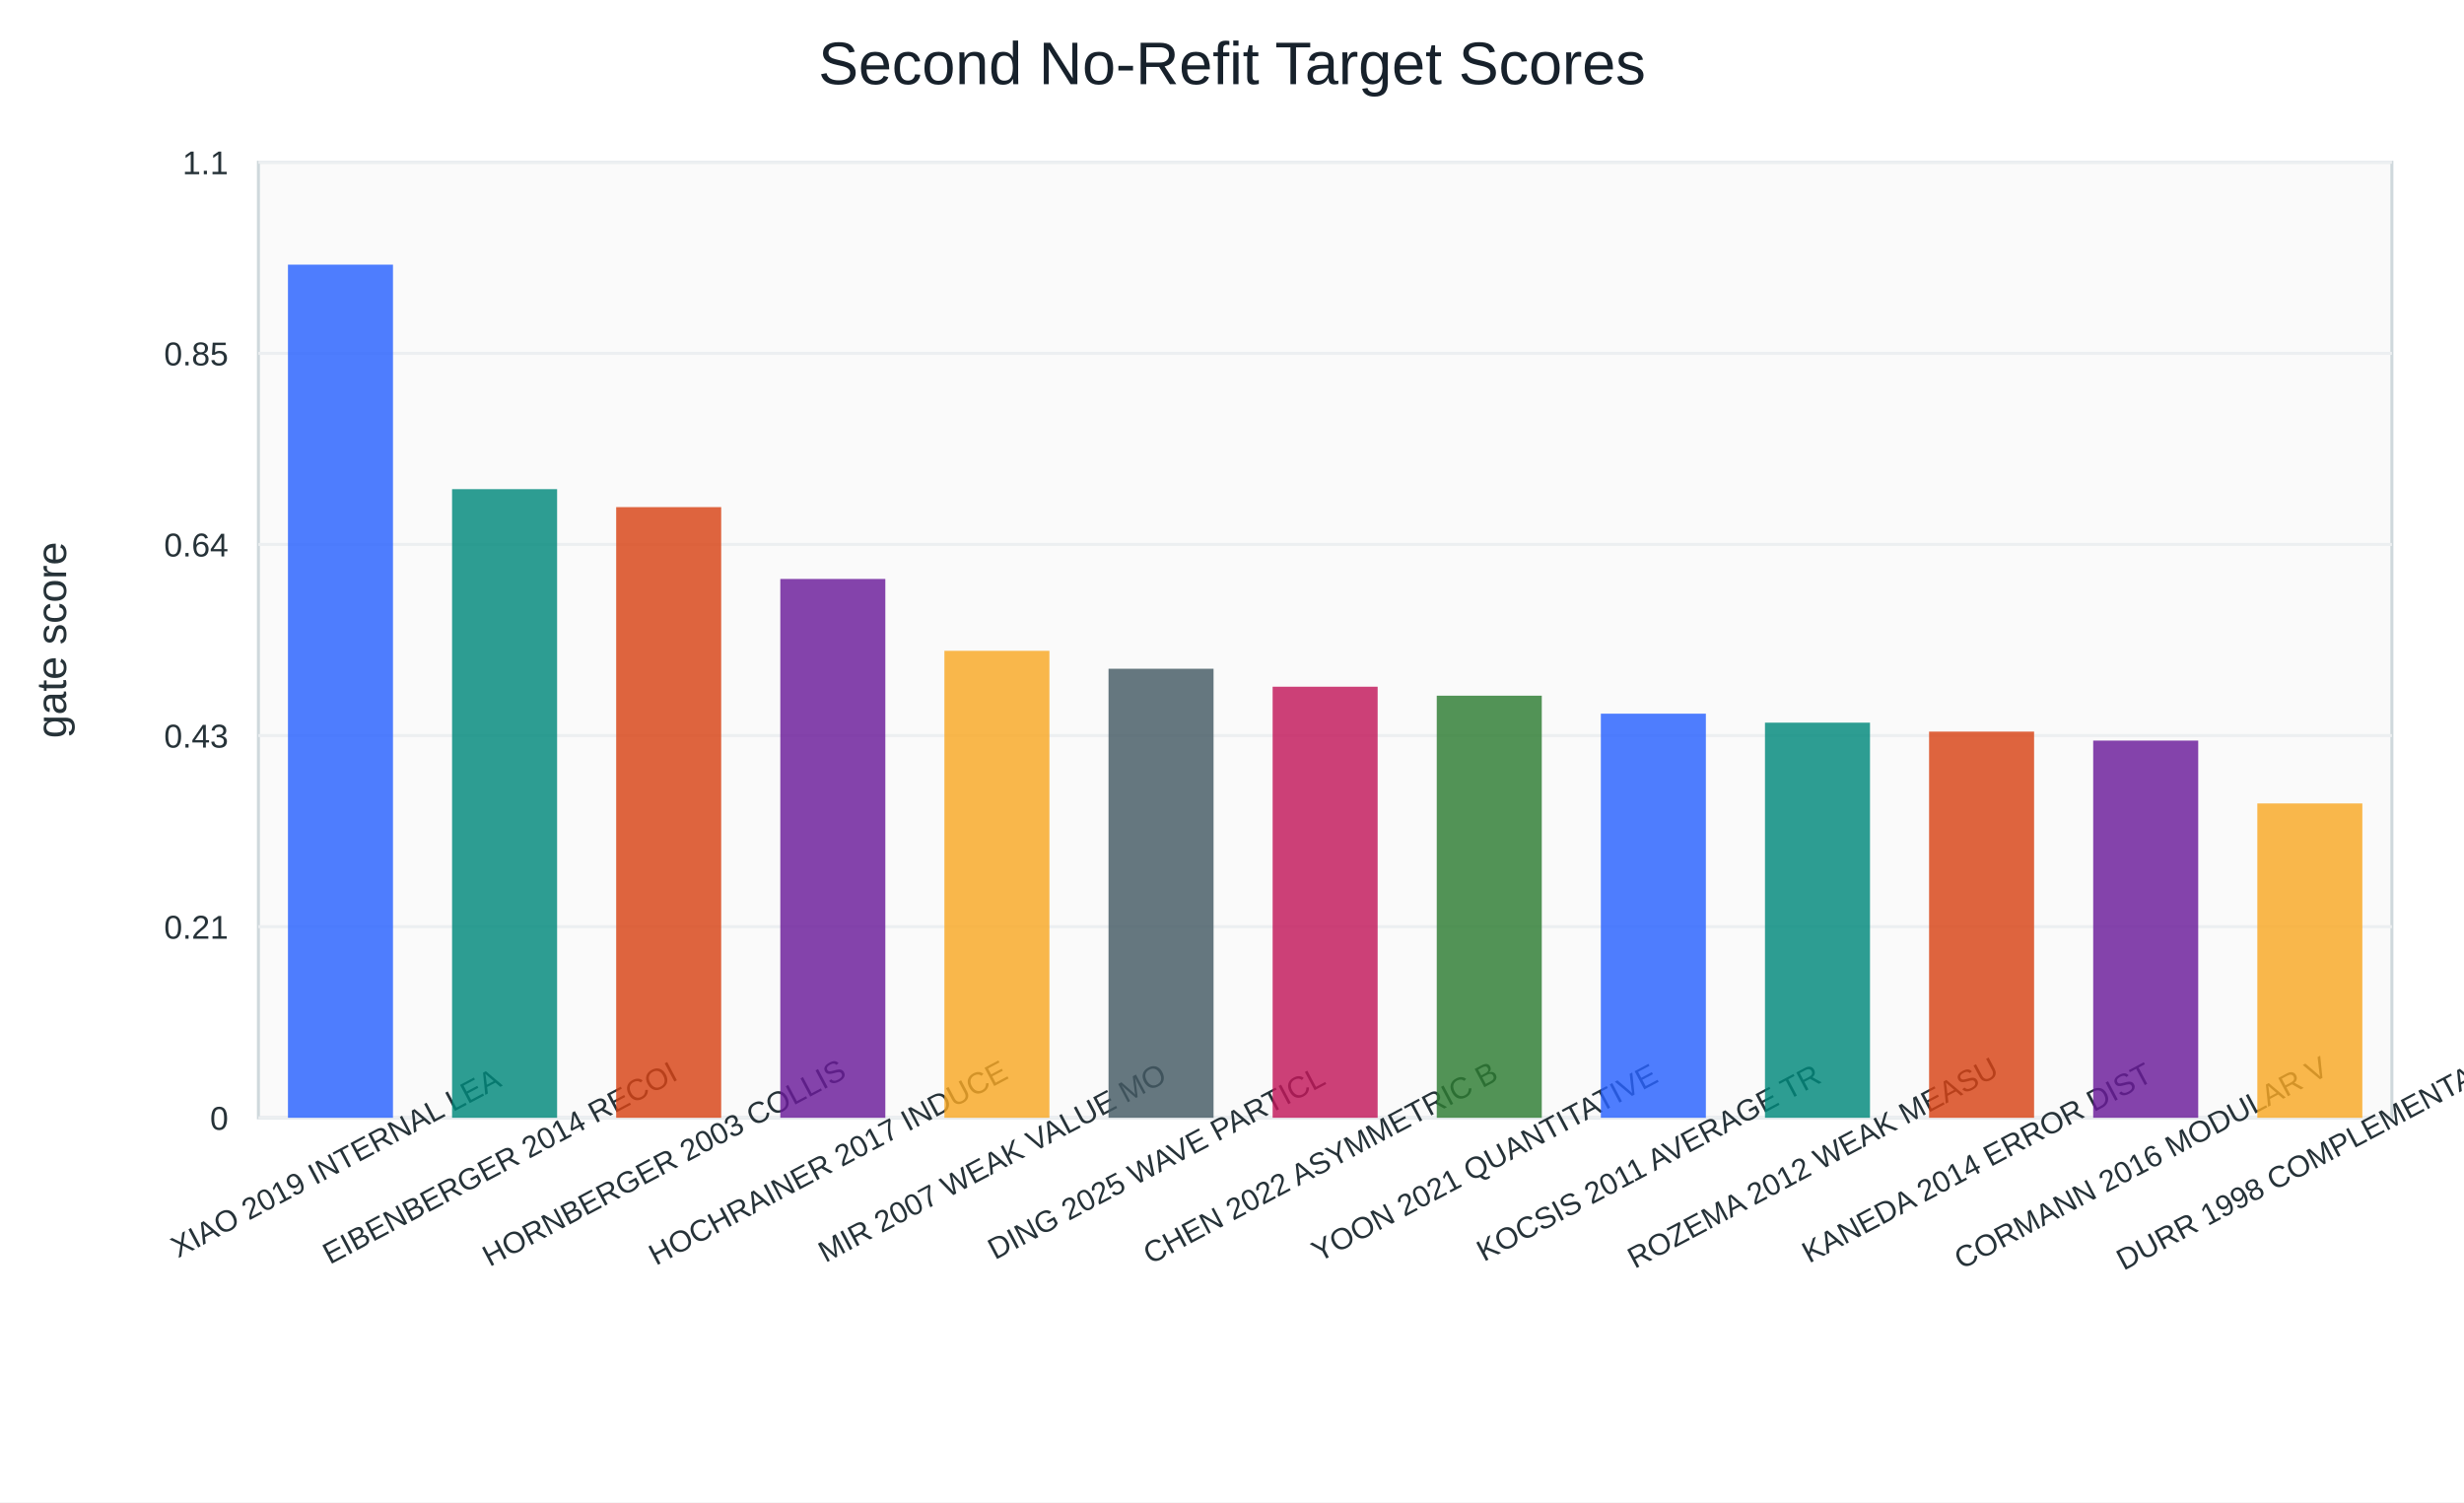
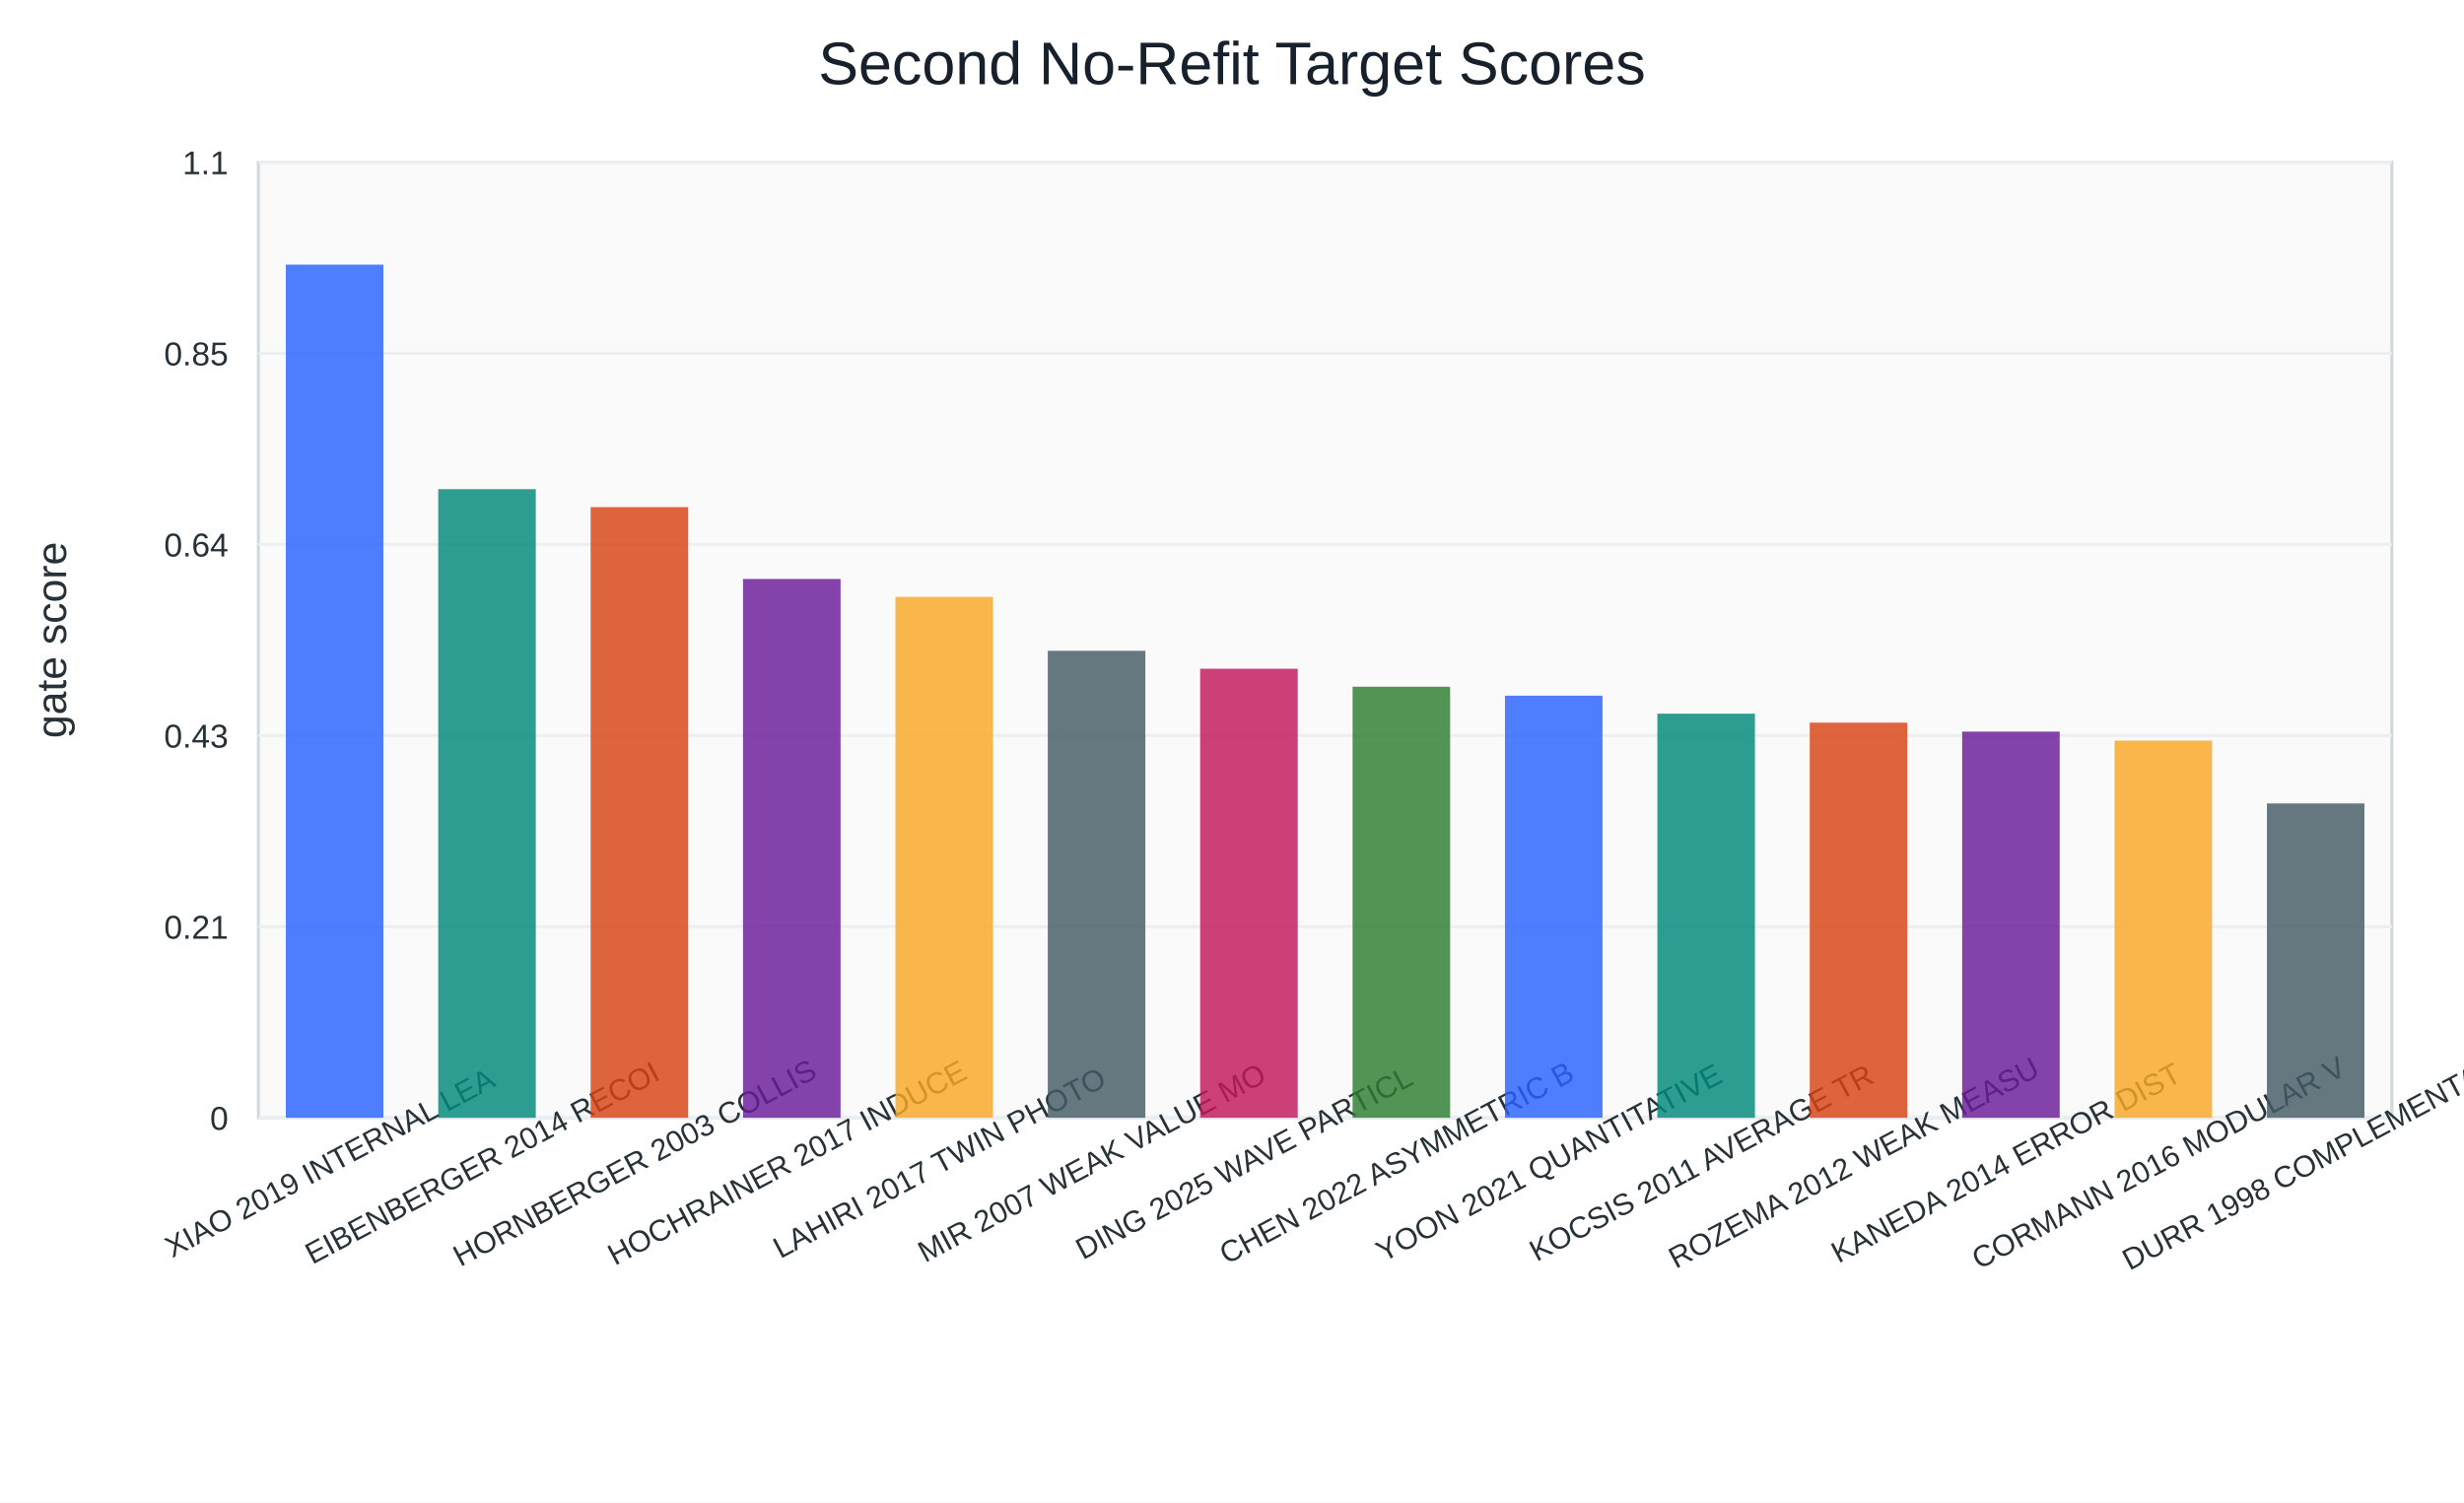
<svg xmlns="http://www.w3.org/2000/svg" width="820" height="500" viewBox="0 0 820 500">
  <rect width="100%" height="100%" fill="#ffffff" />
  <text x="410.00" y="28.00" font-size="20" font-family="Arial, Helvetica, sans-serif" text-anchor="middle" fill="#17212b">Second No-Refit Target Scores</text>
  <rect x="86" y="54" width="710" height="318" fill="#fafafa" stroke="#cfd8dc" />
  <line x1="86" y1="372.00" x2="796" y2="372.00" stroke="#eceff1" />
  <text x="76.00" y="376.00" font-size="11" font-family="Arial, Helvetica, sans-serif" text-anchor="end" fill="#263238">0</text>
  <line x1="86" y1="308.40" x2="796" y2="308.40" stroke="#eceff1" />
  <text x="76.00" y="312.40" font-size="11" font-family="Arial, Helvetica, sans-serif" text-anchor="end" fill="#263238">0.21</text>
  <line x1="86" y1="244.80" x2="796" y2="244.80" stroke="#eceff1" />
  <text x="76.00" y="248.80" font-size="11" font-family="Arial, Helvetica, sans-serif" text-anchor="end" fill="#263238">0.43</text>
  <line x1="86" y1="181.20" x2="796" y2="181.20" stroke="#eceff1" />
  <text x="76.00" y="185.20" font-size="11" font-family="Arial, Helvetica, sans-serif" text-anchor="end" fill="#263238">0.64</text>
  <line x1="86" y1="117.60" x2="796" y2="117.60" stroke="#eceff1" />
  <text x="76.00" y="121.60" font-size="11" font-family="Arial, Helvetica, sans-serif" text-anchor="end" fill="#263238">0.85</text>
  <line x1="86" y1="54.00" x2="796" y2="54.00" stroke="#eceff1" />
  <text x="76.00" y="58.00" font-size="11" font-family="Arial, Helvetica, sans-serif" text-anchor="end" fill="#263238">1.1</text>
-   <rect x="95.83" y="88.07" width="34.95" height="283.93" fill="#2962ff" fill-opacity="0.82" />
-   <text x="113.31" y="390.00" font-size="10" font-family="Arial, Helvetica, sans-serif" text-anchor="middle" fill="#263238" transform="rotate(-28 113.31 390.00)">XIAO 2019 INTERNAL LEA</text>
-   <rect x="150.45" y="162.79" width="34.95" height="209.21" fill="#00897b" fill-opacity="0.82" />
-   <text x="167.92" y="390.00" font-size="10" font-family="Arial, Helvetica, sans-serif" text-anchor="middle" fill="#263238" transform="rotate(-28 167.92 390.00)">EIBENBERGER 2014 RECOI</text>
-   <rect x="205.06" y="168.77" width="34.95" height="203.23" fill="#d84315" fill-opacity="0.82" />
-   <text x="222.54" y="390.00" font-size="10" font-family="Arial, Helvetica, sans-serif" text-anchor="middle" fill="#263238" transform="rotate(-28 222.54 390.00)">HORNBERGER 2003 COLLIS</text>
-   <rect x="259.68" y="192.68" width="34.95" height="179.32" fill="#6a1b9a" fill-opacity="0.82" />
-   <text x="277.15" y="390.00" font-size="10" font-family="Arial, Helvetica, sans-serif" text-anchor="middle" fill="#263238" transform="rotate(-28 277.15 390.00)">HOCHRAINER 2017 INDUCE</text>
-   <rect x="314.29" y="216.59" width="34.95" height="155.41" fill="#f9a825" fill-opacity="0.82" />
-   <text x="331.77" y="390.00" font-size="10" font-family="Arial, Helvetica, sans-serif" text-anchor="middle" fill="#263238" transform="rotate(-28 331.77 390.00)">MIR 2007 WEAK VALUE MO</text>
-   <rect x="368.91" y="222.56" width="34.95" height="149.44" fill="#455a64" fill-opacity="0.82" />
-   <text x="386.38" y="390.00" font-size="10" font-family="Arial, Helvetica, sans-serif" text-anchor="middle" fill="#263238" transform="rotate(-28 386.38 390.00)">DING 2025 WAVE PARTICL</text>
-   <rect x="423.52" y="228.54" width="34.95" height="143.46" fill="#c2185b" fill-opacity="0.82" />
-   <text x="441.00" y="390.00" font-size="10" font-family="Arial, Helvetica, sans-serif" text-anchor="middle" fill="#263238" transform="rotate(-28 441.00 390.00)">CHEN 2022 ASYMMETRIC B</text>
-   <rect x="478.14" y="231.53" width="34.95" height="140.47" fill="#2e7d32" fill-opacity="0.82" />
-   <text x="495.62" y="390.00" font-size="10" font-family="Arial, Helvetica, sans-serif" text-anchor="middle" fill="#263238" transform="rotate(-28 495.62 390.00)">YOON 2021 QUANTITATIVE</text>
-   <rect x="532.75" y="237.51" width="34.95" height="134.49" fill="#2962ff" fill-opacity="0.82" />
-   <text x="550.23" y="390.00" font-size="10" font-family="Arial, Helvetica, sans-serif" text-anchor="middle" fill="#263238" transform="rotate(-28 550.23 390.00)">KOCSIS 2011 AVERAGE TR</text>
-   <rect x="587.37" y="240.50" width="34.95" height="131.50" fill="#00897b" fill-opacity="0.82" />
-   <text x="604.85" y="390.00" font-size="10" font-family="Arial, Helvetica, sans-serif" text-anchor="middle" fill="#263238" transform="rotate(-28 604.85 390.00)">ROZEMA 2012 WEAK MEASU</text>
-   <rect x="641.98" y="243.48" width="34.95" height="128.52" fill="#d84315" fill-opacity="0.82" />
-   <text x="659.46" y="390.00" font-size="10" font-family="Arial, Helvetica, sans-serif" text-anchor="middle" fill="#263238" transform="rotate(-28 659.46 390.00)">KANEDA 2014 ERROR DIST</text>
-   <rect x="696.60" y="246.47" width="34.95" height="125.53" fill="#6a1b9a" fill-opacity="0.82" />
-   <text x="714.08" y="390.00" font-size="10" font-family="Arial, Helvetica, sans-serif" text-anchor="middle" fill="#263238" transform="rotate(-28 714.08 390.00)">CORMANN 2016 MODULAR V</text>
-   <rect x="751.22" y="267.39" width="34.95" height="104.61" fill="#f9a825" fill-opacity="0.82" />
-   <text x="768.69" y="390.00" font-size="10" font-family="Arial, Helvetica, sans-serif" text-anchor="middle" fill="#263238" transform="rotate(-28 768.69 390.00)">DURR 1998 COMPLEMENTAR</text>
+   <rect x="95.13" y="88.07" width="32.46" height="283.93" fill="#2962ff" fill-opacity="0.82" />
+   <text x="111.36" y="390.00" font-size="10" font-family="Arial, Helvetica, sans-serif" text-anchor="middle" fill="#263238" transform="rotate(-28 111.36 390.00)">XIAO 2019 INTERNAL LEA</text>
+   <rect x="145.84" y="162.79" width="32.46" height="209.21" fill="#00897b" fill-opacity="0.82" />
+   <text x="162.07" y="390.00" font-size="10" font-family="Arial, Helvetica, sans-serif" text-anchor="middle" fill="#263238" transform="rotate(-28 162.07 390.00)">EIBENBERGER 2014 RECOI</text>
+   <rect x="196.56" y="168.77" width="32.46" height="203.23" fill="#d84315" fill-opacity="0.82" />
+   <text x="212.79" y="390.00" font-size="10" font-family="Arial, Helvetica, sans-serif" text-anchor="middle" fill="#263238" transform="rotate(-28 212.79 390.00)">HORNBERGER 2003 COLLIS</text>
+   <rect x="247.27" y="192.68" width="32.46" height="179.32" fill="#6a1b9a" fill-opacity="0.82" />
+   <text x="263.50" y="390.00" font-size="10" font-family="Arial, Helvetica, sans-serif" text-anchor="middle" fill="#263238" transform="rotate(-28 263.50 390.00)">HOCHRAINER 2017 INDUCE</text>
+   <rect x="297.99" y="198.65" width="32.46" height="173.35" fill="#f9a825" fill-opacity="0.82" />
+   <text x="314.21" y="390.00" font-size="10" font-family="Arial, Helvetica, sans-serif" text-anchor="middle" fill="#263238" transform="rotate(-28 314.21 390.00)">LAHIRI 2017 TWIN PHOTO</text>
+   <rect x="348.70" y="216.59" width="32.46" height="155.41" fill="#455a64" fill-opacity="0.82" />
+   <text x="364.93" y="390.00" font-size="10" font-family="Arial, Helvetica, sans-serif" text-anchor="middle" fill="#263238" transform="rotate(-28 364.93 390.00)">MIR 2007 WEAK VALUE MO</text>
+   <rect x="399.41" y="222.56" width="32.46" height="149.44" fill="#c2185b" fill-opacity="0.82" />
+   <text x="415.64" y="390.00" font-size="10" font-family="Arial, Helvetica, sans-serif" text-anchor="middle" fill="#263238" transform="rotate(-28 415.64 390.00)">DING 2025 WAVE PARTICL</text>
+   <rect x="450.13" y="228.54" width="32.46" height="143.46" fill="#2e7d32" fill-opacity="0.82" />
+   <text x="466.36" y="390.00" font-size="10" font-family="Arial, Helvetica, sans-serif" text-anchor="middle" fill="#263238" transform="rotate(-28 466.36 390.00)">CHEN 2022 ASYMMETRIC B</text>
+   <rect x="500.84" y="231.53" width="32.46" height="140.47" fill="#2962ff" fill-opacity="0.82" />
+   <text x="517.07" y="390.00" font-size="10" font-family="Arial, Helvetica, sans-serif" text-anchor="middle" fill="#263238" transform="rotate(-28 517.07 390.00)">YOON 2021 QUANTITATIVE</text>
+   <rect x="551.56" y="237.51" width="32.46" height="134.49" fill="#00897b" fill-opacity="0.82" />
+   <text x="567.79" y="390.00" font-size="10" font-family="Arial, Helvetica, sans-serif" text-anchor="middle" fill="#263238" transform="rotate(-28 567.79 390.00)">KOCSIS 2011 AVERAGE TR</text>
+   <rect x="602.27" y="240.50" width="32.46" height="131.50" fill="#d84315" fill-opacity="0.82" />
+   <text x="618.50" y="390.00" font-size="10" font-family="Arial, Helvetica, sans-serif" text-anchor="middle" fill="#263238" transform="rotate(-28 618.50 390.00)">ROZEMA 2012 WEAK MEASU</text>
+   <rect x="652.99" y="243.48" width="32.46" height="128.52" fill="#6a1b9a" fill-opacity="0.82" />
+   <text x="669.21" y="390.00" font-size="10" font-family="Arial, Helvetica, sans-serif" text-anchor="middle" fill="#263238" transform="rotate(-28 669.21 390.00)">KANEDA 2014 ERROR DIST</text>
+   <rect x="703.70" y="246.47" width="32.46" height="125.53" fill="#f9a825" fill-opacity="0.82" />
+   <text x="719.93" y="390.00" font-size="10" font-family="Arial, Helvetica, sans-serif" text-anchor="middle" fill="#263238" transform="rotate(-28 719.93 390.00)">CORMANN 2016 MODULAR V</text>
+   <rect x="754.41" y="267.39" width="32.46" height="104.61" fill="#455a64" fill-opacity="0.82" />
+   <text x="770.64" y="390.00" font-size="10" font-family="Arial, Helvetica, sans-serif" text-anchor="middle" fill="#263238" transform="rotate(-28 770.64 390.00)">DURR 1998 COMPLEMENTAR</text>
  <text x="22.00" y="213.00" font-size="14" font-family="Arial, Helvetica, sans-serif" text-anchor="middle" fill="#263238" transform="rotate(-90 22.00 213.00)">gate score</text>
</svg>
